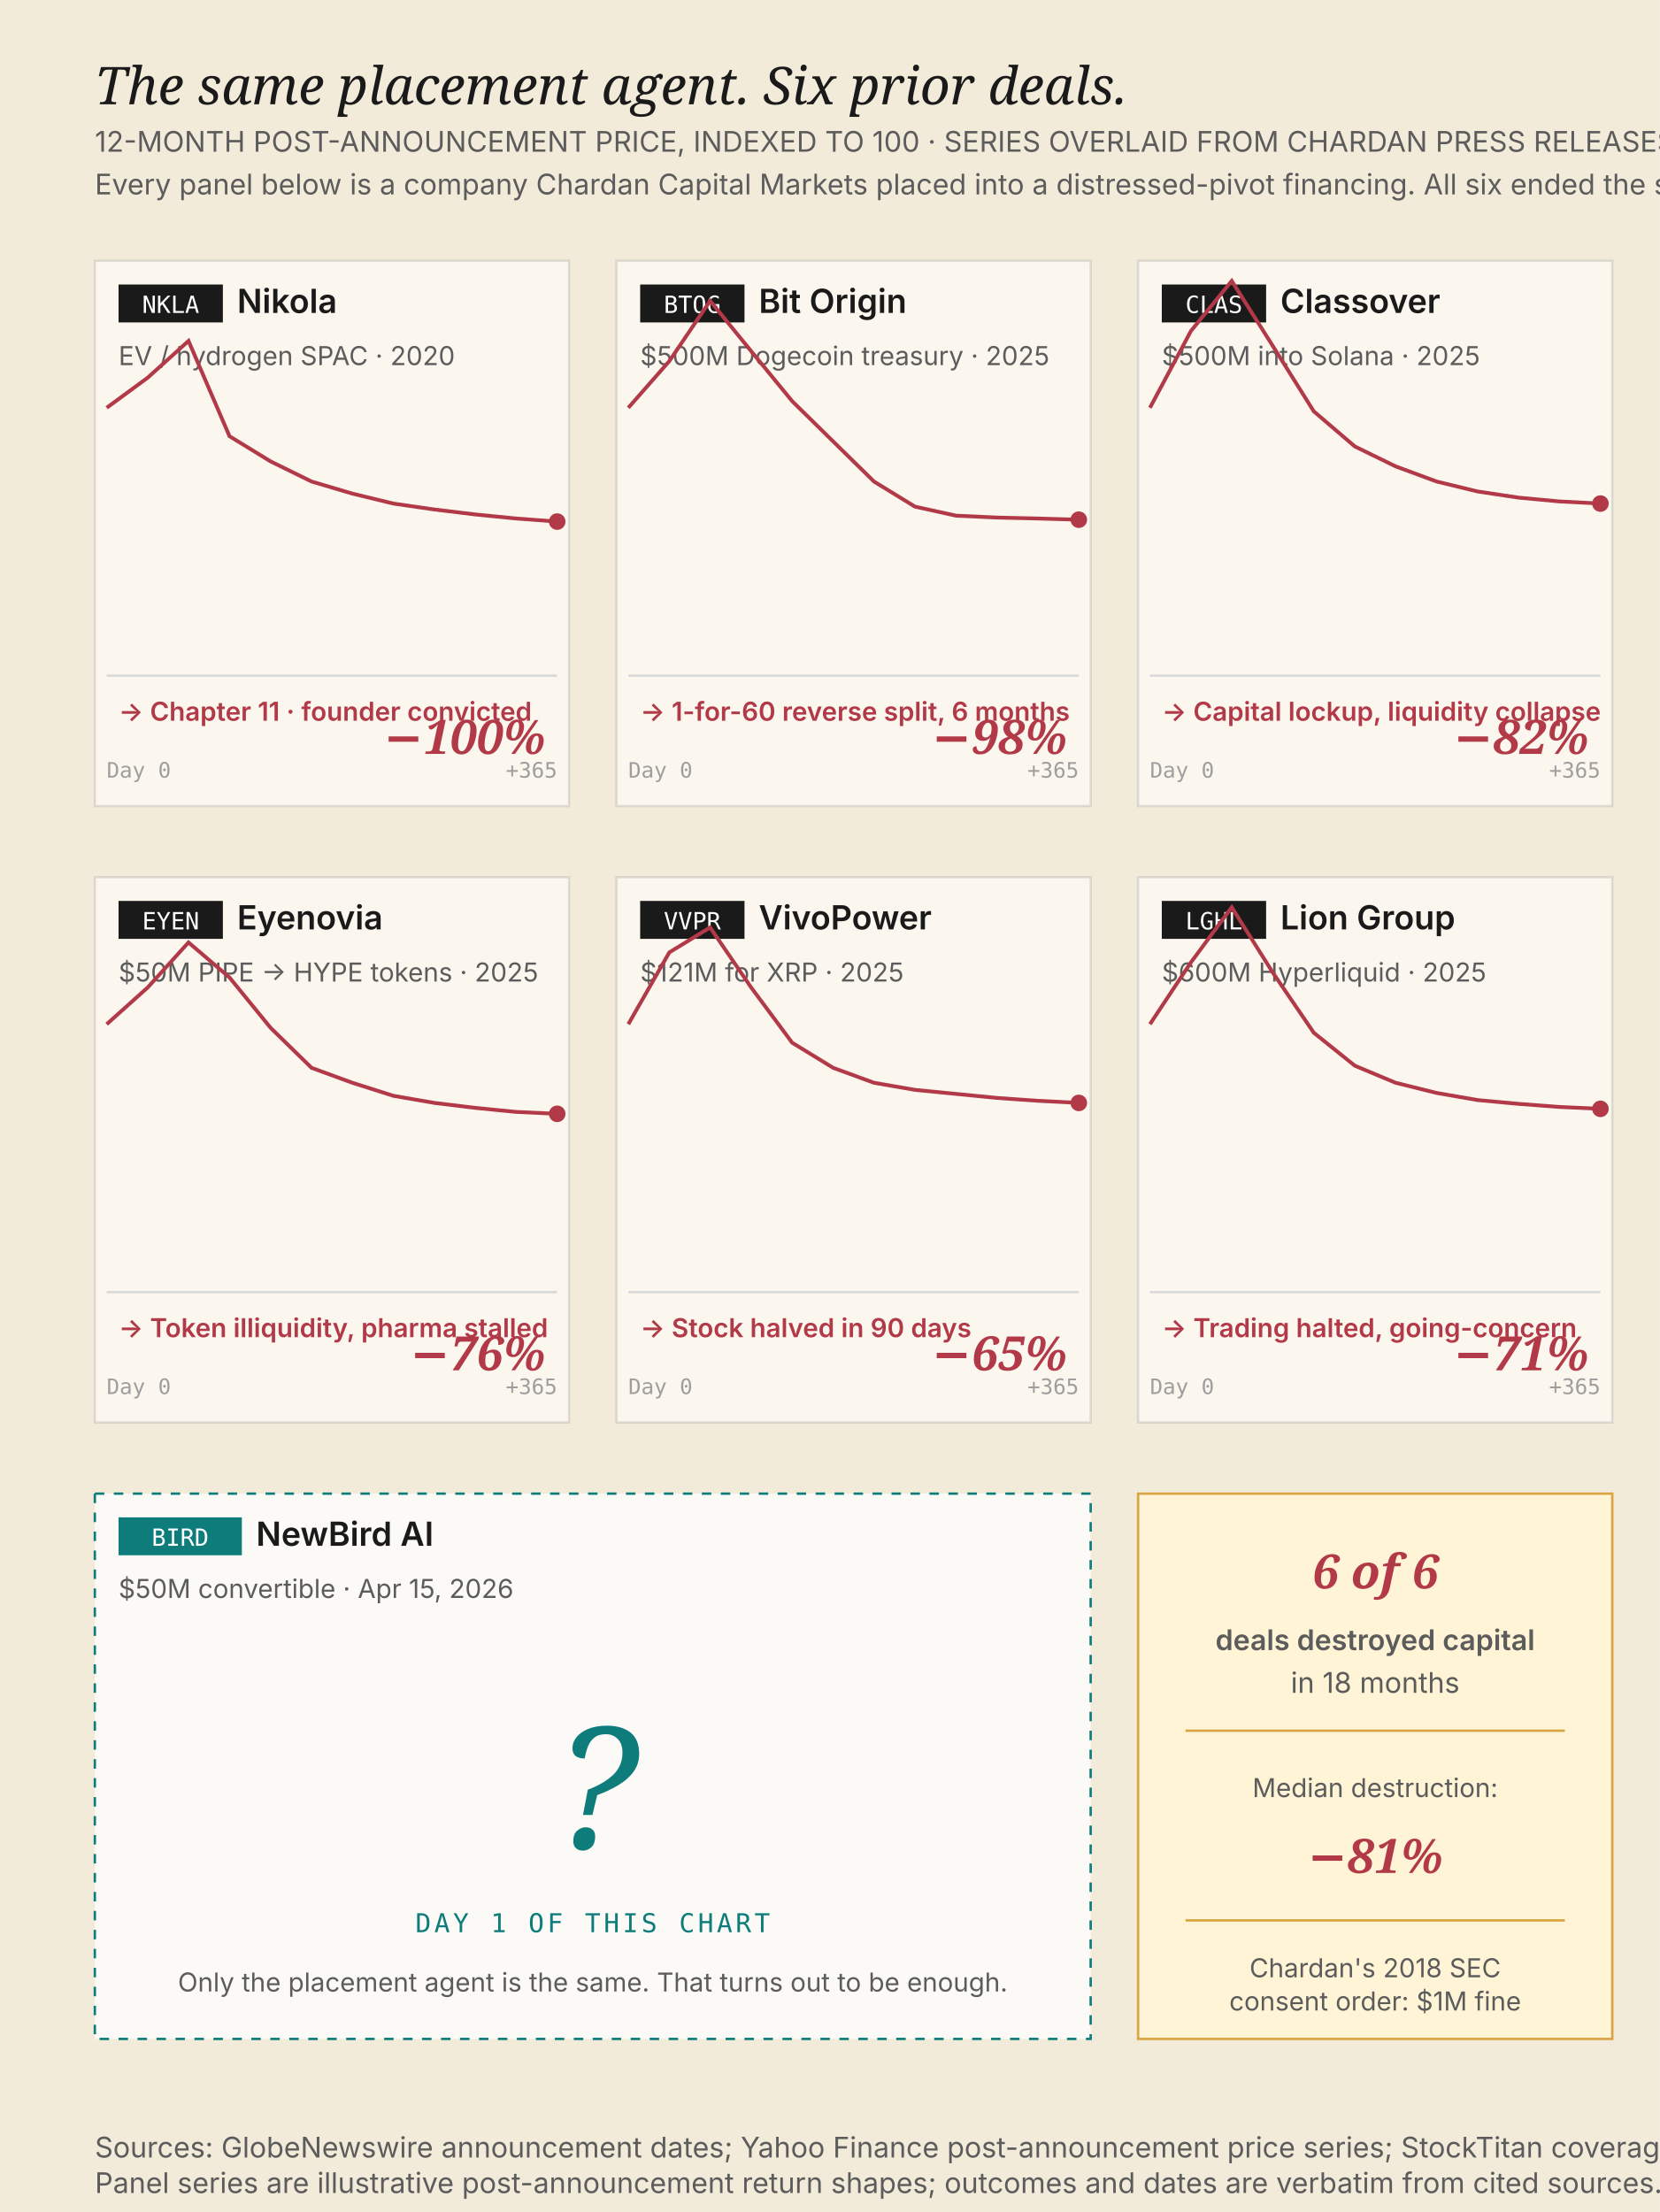
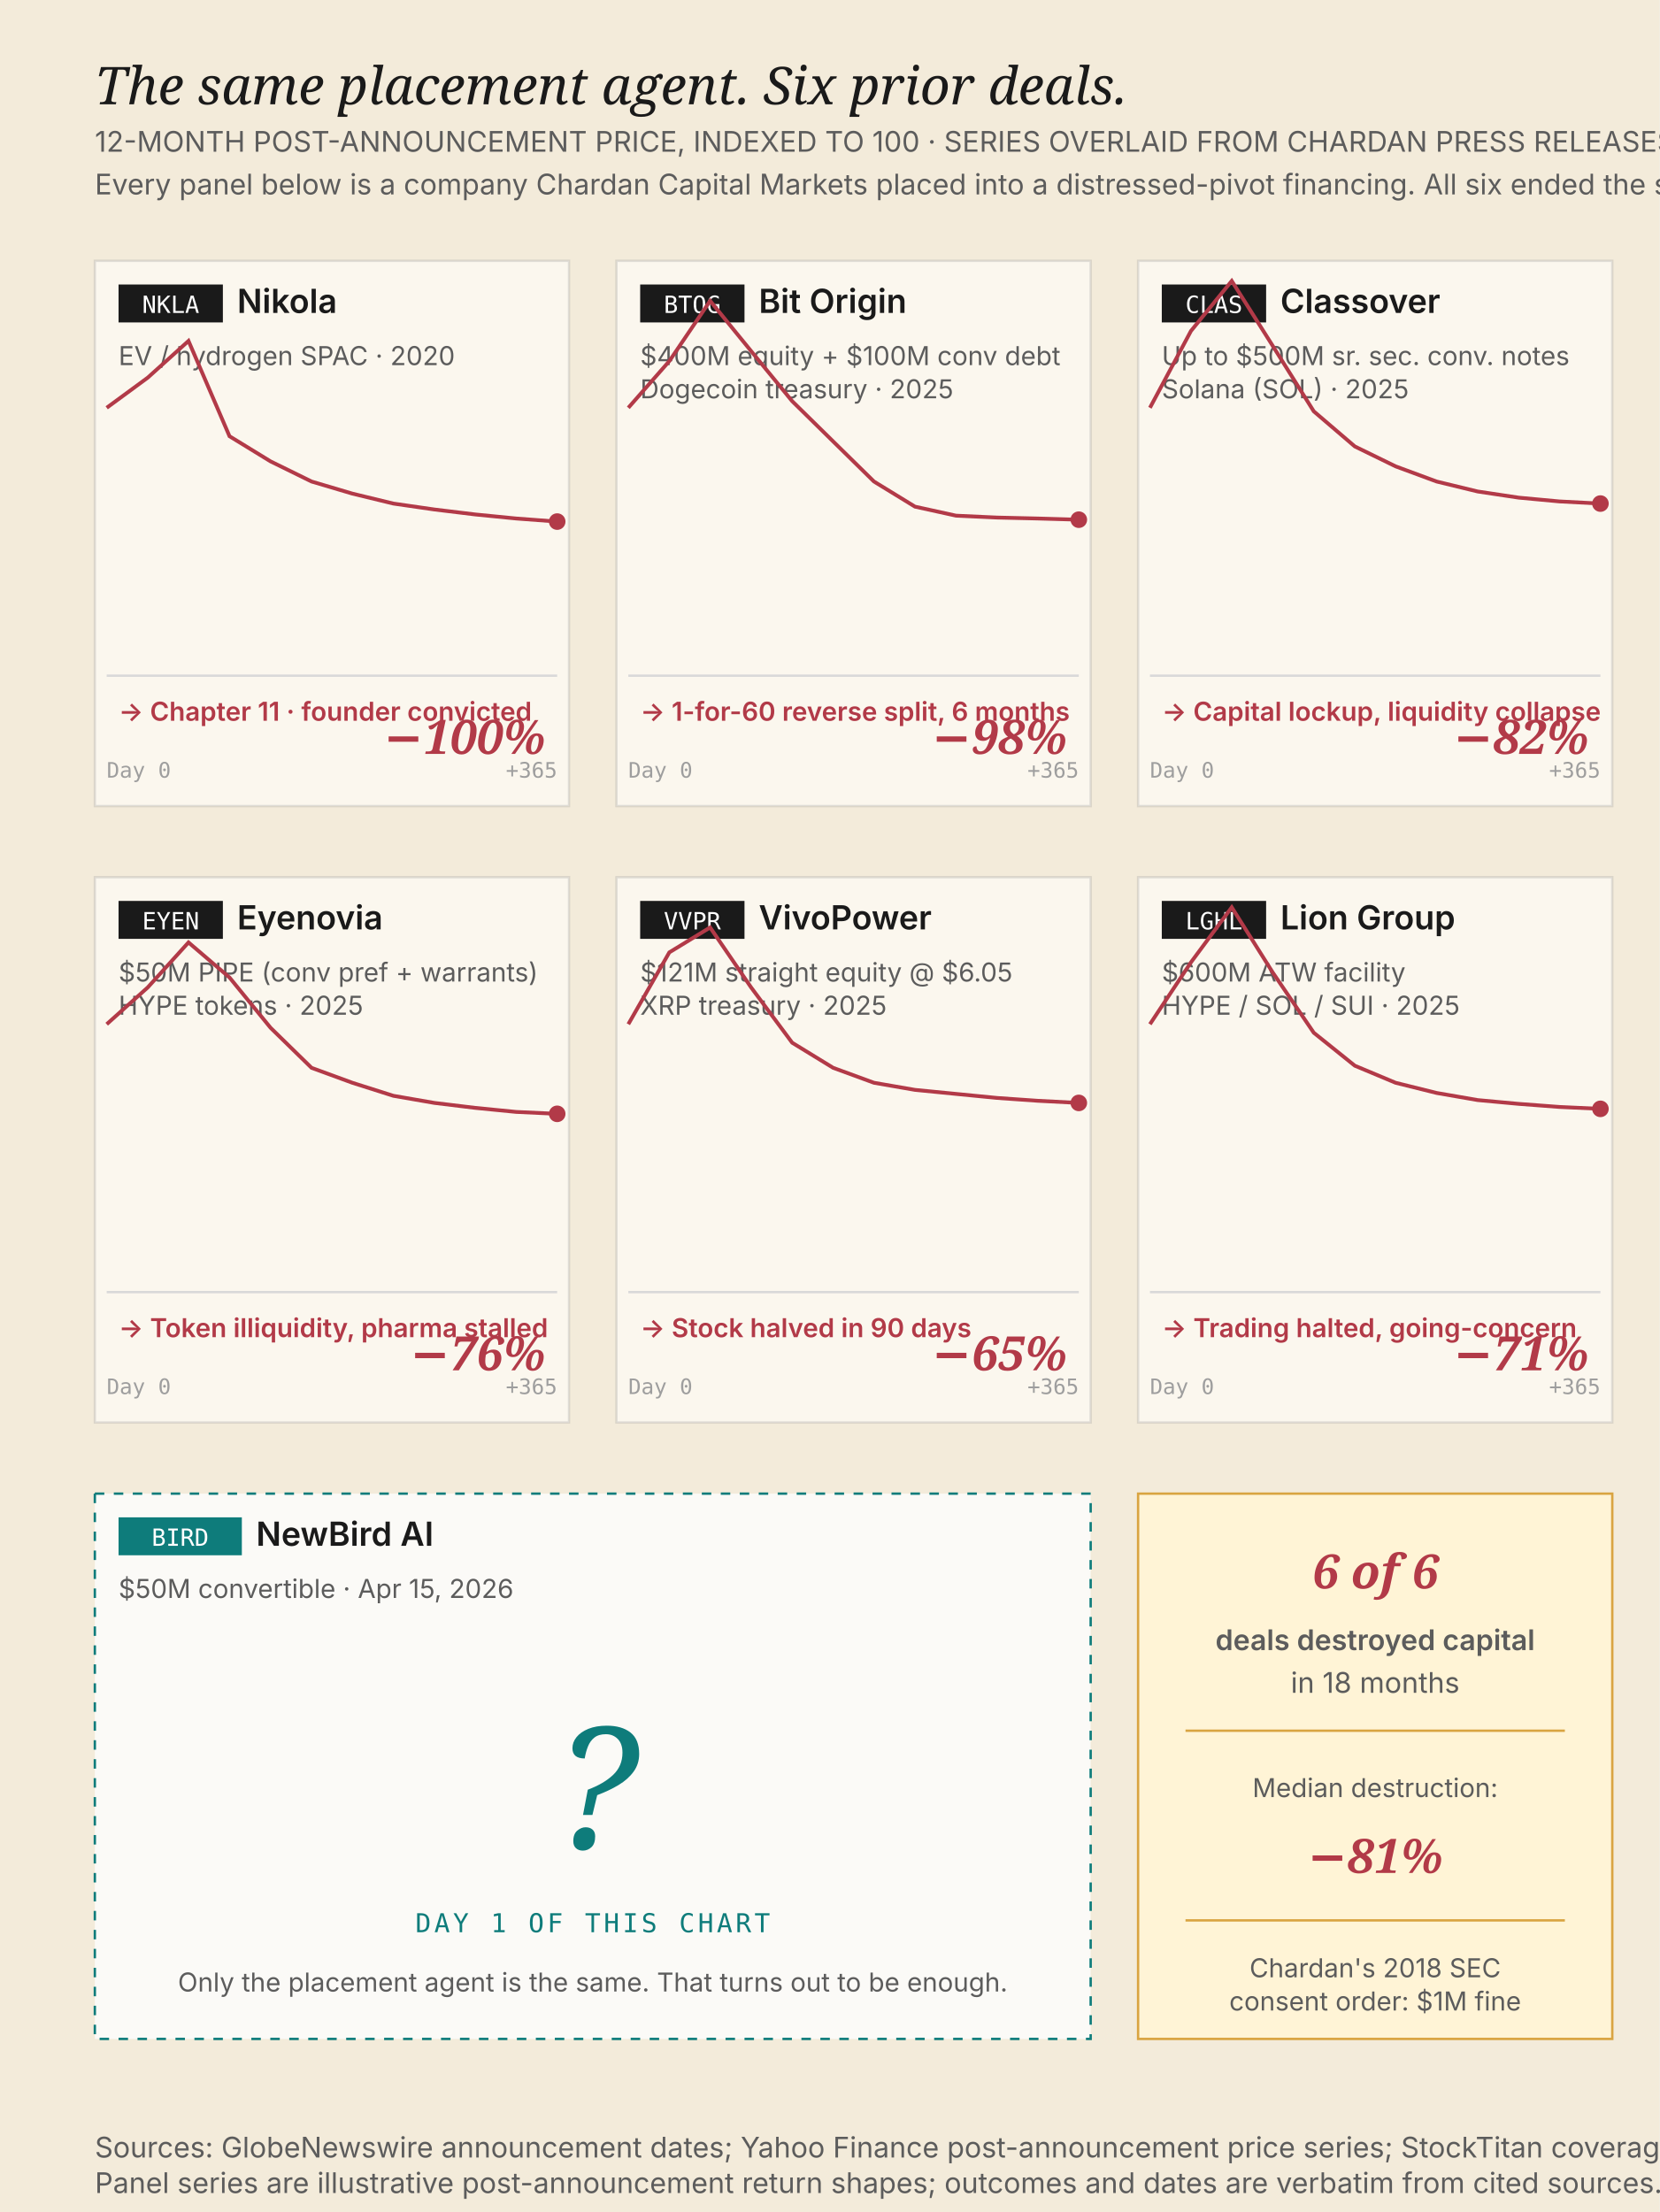
<svg xmlns="http://www.w3.org/2000/svg" viewBox="0 0 700 933" width="700" height="933" role="img" aria-labelledby="t02 d02">
  <style>
    .title{font-family:'Source Serif 4',Georgia,serif;font-style:italic;font-size:22px;fill:#1A1A1A}
    .subtitle{font-family:Inter,system-ui,sans-serif;font-size:12px;fill:#5C5C5C}
    .panel-name{font-family:Inter,system-ui,sans-serif;font-weight:600;font-size:14px;fill:#1A1A1A}
    .panel-ticker{font-family:'JetBrains Mono',ui-monospace,monospace;font-size:10px;fill:#FFFFFF}
    .panel-theme{font-family:Inter,system-ui,sans-serif;font-size:11px;fill:#5C5C5C}
    .spark{fill:none;stroke:#B23A48;stroke-width:1.6}
    .enddot{fill:#B23A48}
    .outcome{font-family:Inter,system-ui,sans-serif;font-size:11px;fill:#B23A48;font-weight:600}
    .destruction{font-family:'Source Serif 4',Georgia,serif;font-style:italic;font-size:20px;fill:#B23A48;font-weight:600}
    .axis{font-family:'JetBrains Mono',ui-monospace,monospace;font-size:9px;fill:#9E9E9E}
    .qpanel-q{font-family:'Source Serif 4',Georgia,serif;font-style:italic;font-size:72px;fill:#0E7C7B}
    .qpanel-cap{font-family:'JetBrains Mono',ui-monospace,monospace;font-size:11px;fill:#0E7C7B;letter-spacing:0.12em}
  </style>
  <rect width="700" height="933" fill="#F3EBDA" />
  <text class="title" x="40" y="44">The same placement agent. Six prior deals.</text>
  <text class="subtitle" x="40" y="64">12-MONTH POST-ANNOUNCEMENT PRICE, INDEXED TO 100 · SERIES OVERLAID FROM CHARDAN PRESS RELEASES &amp; STOCKTITAN</text>
  <text class="subtitle" x="40" y="82">Every panel below is a company Chardan Capital Markets placed into a distressed-pivot financing. All six ended the same way.</text>
  <g transform="translate(40,110)">
    <rect width="200" height="230" fill="#FBF7EE" stroke="#9E9E9E" stroke-opacity="0.3" />
    <rect x="10" y="10" width="44" height="16" fill="#1A1A1A" />
    <text class="panel-ticker" x="32" y="22" text-anchor="middle">NKLA</text>
    <text class="panel-name" x="60" y="22">Nikola</text>
    <text class="panel-theme" x="10" y="44">EV / hydrogen SPAC · 2020</text>
    <path class="spark" d="M5,62 L22.3,49.3 L39.5,33.8 L56.8,74.0 L74.1,84.6 L91.4,93.1 L108.6,98.2 L125.9,102.4 L143.2,104.9 L160.5,107.0 L177.7,108.7 L195,110" />
    <circle class="enddot" cx="195" cy="110" r="3.5" />
    <text class="outcome" x="10" y="194">→ Chapter 11 · founder convicted</text>
    <text class="destruction" x="190" y="208" text-anchor="end">−100%</text>
    <line x1="5" y1="175" x2="195" y2="175" stroke="#D9D9D9" />
    <text class="axis" x="5" y="218">Day 0</text>
    <text class="axis" x="195" y="218" text-anchor="end">+365</text>
  </g>
  <g transform="translate(260,110)">
    <rect width="200" height="230" fill="#FBF7EE" stroke="#9E9E9E" stroke-opacity="0.3" />
    <rect x="10" y="10" width="44" height="16" fill="#1A1A1A" />
    <text class="panel-ticker" x="32" y="22" text-anchor="middle">BTOG</text>
    <text class="panel-name" x="60" y="22">Bit Origin</text>
-     <text class="panel-theme" x="10" y="44">$500M Dogecoin treasury · 2025</text>
+     <text class="panel-theme" x="10" y="44">$400M equity + $100M conv debt</text>
+     <text class="panel-theme" x="10" y="58">Dogecoin treasury · 2025</text>
    <path class="spark" d="M5,62 L22.3,42.3 L39.5,16.9 L56.8,38.1 L74.1,59.2 L91.4,76.2 L108.6,93.1 L125.9,103.7 L143.2,107.5 L160.5,108.3 L177.7,108.7 L195,109.2" />
    <circle class="enddot" cx="195" cy="109.2" r="3.5" />
    <text class="outcome" x="10" y="194">→ 1-for-60 reverse split, 6 months</text>
    <text class="destruction" x="190" y="208" text-anchor="end">−98%</text>
    <line x1="5" y1="175" x2="195" y2="175" stroke="#D9D9D9" />
    <text class="axis" x="5" y="218">Day 0</text>
    <text class="axis" x="195" y="218" text-anchor="end">+365</text>
  </g>
  <g transform="translate(480,110)">
    <rect width="200" height="230" fill="#FBF7EE" stroke="#9E9E9E" stroke-opacity="0.3" />
    <rect x="10" y="10" width="44" height="16" fill="#1A1A1A" />
    <text class="panel-ticker" x="32" y="22" text-anchor="middle">CLAS</text>
    <text class="panel-name" x="60" y="22">Classover</text>
-     <text class="panel-theme" x="10" y="44">$500M into Solana · 2025</text>
+     <text class="panel-theme" x="10" y="44">Up to $500M sr. sec. conv. notes</text>
+     <text class="panel-theme" x="10" y="58">Solana (SOL) · 2025</text>
    <path class="spark" d="M5,62 L22.3,29.6 L39.5,8.5 L56.8,35.9 L74.1,63.5 L91.4,78.3 L108.6,86.7 L125.9,93.1 L143.2,97.3 L160.5,99.9 L177.7,101.5 L195,102.4" />
    <circle class="enddot" cx="195" cy="102.4" r="3.5" />
    <text class="outcome" x="10" y="194">→ Capital lockup, liquidity collapse</text>
    <text class="destruction" x="190" y="208" text-anchor="end">−82%</text>
    <line x1="5" y1="175" x2="195" y2="175" stroke="#D9D9D9" />
    <text class="axis" x="5" y="218">Day 0</text>
    <text class="axis" x="195" y="218" text-anchor="end">+365</text>
  </g>
  <g transform="translate(40,370)">
    <rect width="200" height="230" fill="#FBF7EE" stroke="#9E9E9E" stroke-opacity="0.3" />
    <rect x="10" y="10" width="44" height="16" fill="#1A1A1A" />
    <text class="panel-ticker" x="32" y="22" text-anchor="middle">EYEN</text>
    <text class="panel-name" x="60" y="22">Eyenovia</text>
-     <text class="panel-theme" x="10" y="44">$50M PIPE → HYPE tokens · 2025</text>
+     <text class="panel-theme" x="10" y="44">$50M PIPE (conv pref + warrants)</text>
+     <text class="panel-theme" x="10" y="58">HYPE tokens · 2025</text>
    <path class="spark" d="M5,62 L22.3,46.5 L39.5,27.5 L56.8,42.3 L74.1,63.5 L91.4,80.4 L108.6,86.7 L125.9,92.2 L143.2,95.2 L160.5,97.3 L177.7,99.0 L195,99.8" />
    <circle class="enddot" cx="195" cy="99.8" r="3.5" />
    <text class="outcome" x="10" y="194">→ Token illiquidity, pharma stalled</text>
    <text class="destruction" x="190" y="208" text-anchor="end">−76%</text>
    <line x1="5" y1="175" x2="195" y2="175" stroke="#D9D9D9" />
    <text class="axis" x="5" y="218">Day 0</text>
    <text class="axis" x="195" y="218" text-anchor="end">+365</text>
  </g>
  <g transform="translate(260,370)">
    <rect width="200" height="230" fill="#FBF7EE" stroke="#9E9E9E" stroke-opacity="0.3" />
    <rect x="10" y="10" width="44" height="16" fill="#1A1A1A" />
    <text class="panel-ticker" x="32" y="22" text-anchor="middle">VVPR</text>
    <text class="panel-name" x="60" y="22">VivoPower</text>
-     <text class="panel-theme" x="10" y="44">$121M for XRP · 2025</text>
+     <text class="panel-theme" x="10" y="44">$121M straight equity @ $6.05</text>
+     <text class="panel-theme" x="10" y="58">XRP treasury · 2025</text>
    <path class="spark" d="M5,62 L22.3,31.7 L39.5,21.2 L56.8,46.5 L74.1,69.8 L91.4,80.4 L108.6,86.7 L125.9,89.7 L143.2,91.4 L160.5,93.1 L177.7,94.3 L195,95.2" />
    <circle class="enddot" cx="195" cy="95.2" r="3.5" />
    <text class="outcome" x="10" y="194">→ Stock halved in 90 days</text>
    <text class="destruction" x="190" y="208" text-anchor="end">−65%</text>
    <line x1="5" y1="175" x2="195" y2="175" stroke="#D9D9D9" />
    <text class="axis" x="5" y="218">Day 0</text>
    <text class="axis" x="195" y="218" text-anchor="end">+365</text>
  </g>
  <g transform="translate(480,370)">
    <rect width="200" height="230" fill="#FBF7EE" stroke="#9E9E9E" stroke-opacity="0.3" />
    <rect x="10" y="10" width="44" height="16" fill="#1A1A1A" />
    <text class="panel-ticker" x="32" y="22" text-anchor="middle">LGHL</text>
    <text class="panel-name" x="60" y="22">Lion Group</text>
-     <text class="panel-theme" x="10" y="44">$600M Hyperliquid · 2025</text>
+     <text class="panel-theme" x="10" y="44">$600M ATW facility</text>
+     <text class="panel-theme" x="10" y="58">HYPE / SOL / SUI · 2025</text>
    <path class="spark" d="M5,62 L22.3,35.9 L39.5,12.7 L56.8,40.2 L74.1,65.6 L91.4,79.5 L108.6,86.7 L125.9,91.0 L143.2,94.0 L160.5,95.6 L177.7,96.9 L195,97.7" />
    <circle class="enddot" cx="195" cy="97.7" r="3.5" />
    <text class="outcome" x="10" y="194">→ Trading halted, going-concern</text>
    <text class="destruction" x="190" y="208" text-anchor="end">−71%</text>
    <line x1="5" y1="175" x2="195" y2="175" stroke="#D9D9D9" />
    <text class="axis" x="5" y="218">Day 0</text>
    <text class="axis" x="195" y="218" text-anchor="end">+365</text>
  </g>
  <g transform="translate(40,630)">
    <rect width="420" height="230" fill="#FBFAF7" stroke="#0E7C7B" stroke-dasharray="4 4" />
    <rect x="10" y="10" width="52" height="16" fill="#0E7C7B" />
    <text class="panel-ticker" x="36" y="22" text-anchor="middle">BIRD</text>
    <text class="panel-name" x="68" y="22">NewBird AI</text>
    <text class="panel-theme" x="10" y="44">$50M convertible · Apr 15, 2026</text>
    <text class="qpanel-q" x="210" y="150" text-anchor="middle">?</text>
    <text class="qpanel-cap" x="210" y="185" text-anchor="middle">DAY 1 OF THIS CHART</text>
    <text class="panel-theme" x="210" y="210" text-anchor="middle" fill="#0E7C7B">
      Only the placement agent is the same. That turns out to be enough.
    </text>
  </g>
  <g transform="translate(480,630)">
    <rect width="200" height="230" fill="#FFF4D6" stroke="#D9A441" />
    <text x="100" y="40" class="destruction" text-anchor="middle" fill="#B23A48" font-size="48">6 of 6</text>
    <text x="100" y="66" class="subtitle" text-anchor="middle" font-weight="600">deals destroyed capital</text>
    <text x="100" y="84" class="subtitle" text-anchor="middle">in 18 months</text>
    <line x1="20" y1="100" x2="180" y2="100" stroke="#D9A441" />
    <text x="100" y="128" class="panel-theme" text-anchor="middle">Median destruction:</text>
    <text x="100" y="160" class="destruction" text-anchor="middle" font-size="36">−81%</text>
    <line x1="20" y1="180" x2="180" y2="180" stroke="#D9A441" />
    <text x="100" y="204" class="panel-theme" text-anchor="middle">Chardan's 2018 SEC</text>
    <text x="100" y="218" class="panel-theme" text-anchor="middle">consent order: $1M fine</text>
  </g>
  <text x="40" y="910" class="subtitle">
    Sources: GlobeNewswire announcement dates; Yahoo Finance post-announcement price series; StockTitan coverage; SEC litigation releases.
  </text>
  <text x="40" y="925" class="subtitle" fill="#9E9E9E">
    Panel series are illustrative post-announcement return shapes; outcomes and dates are verbatim from cited sources.
  </text>
</svg>
